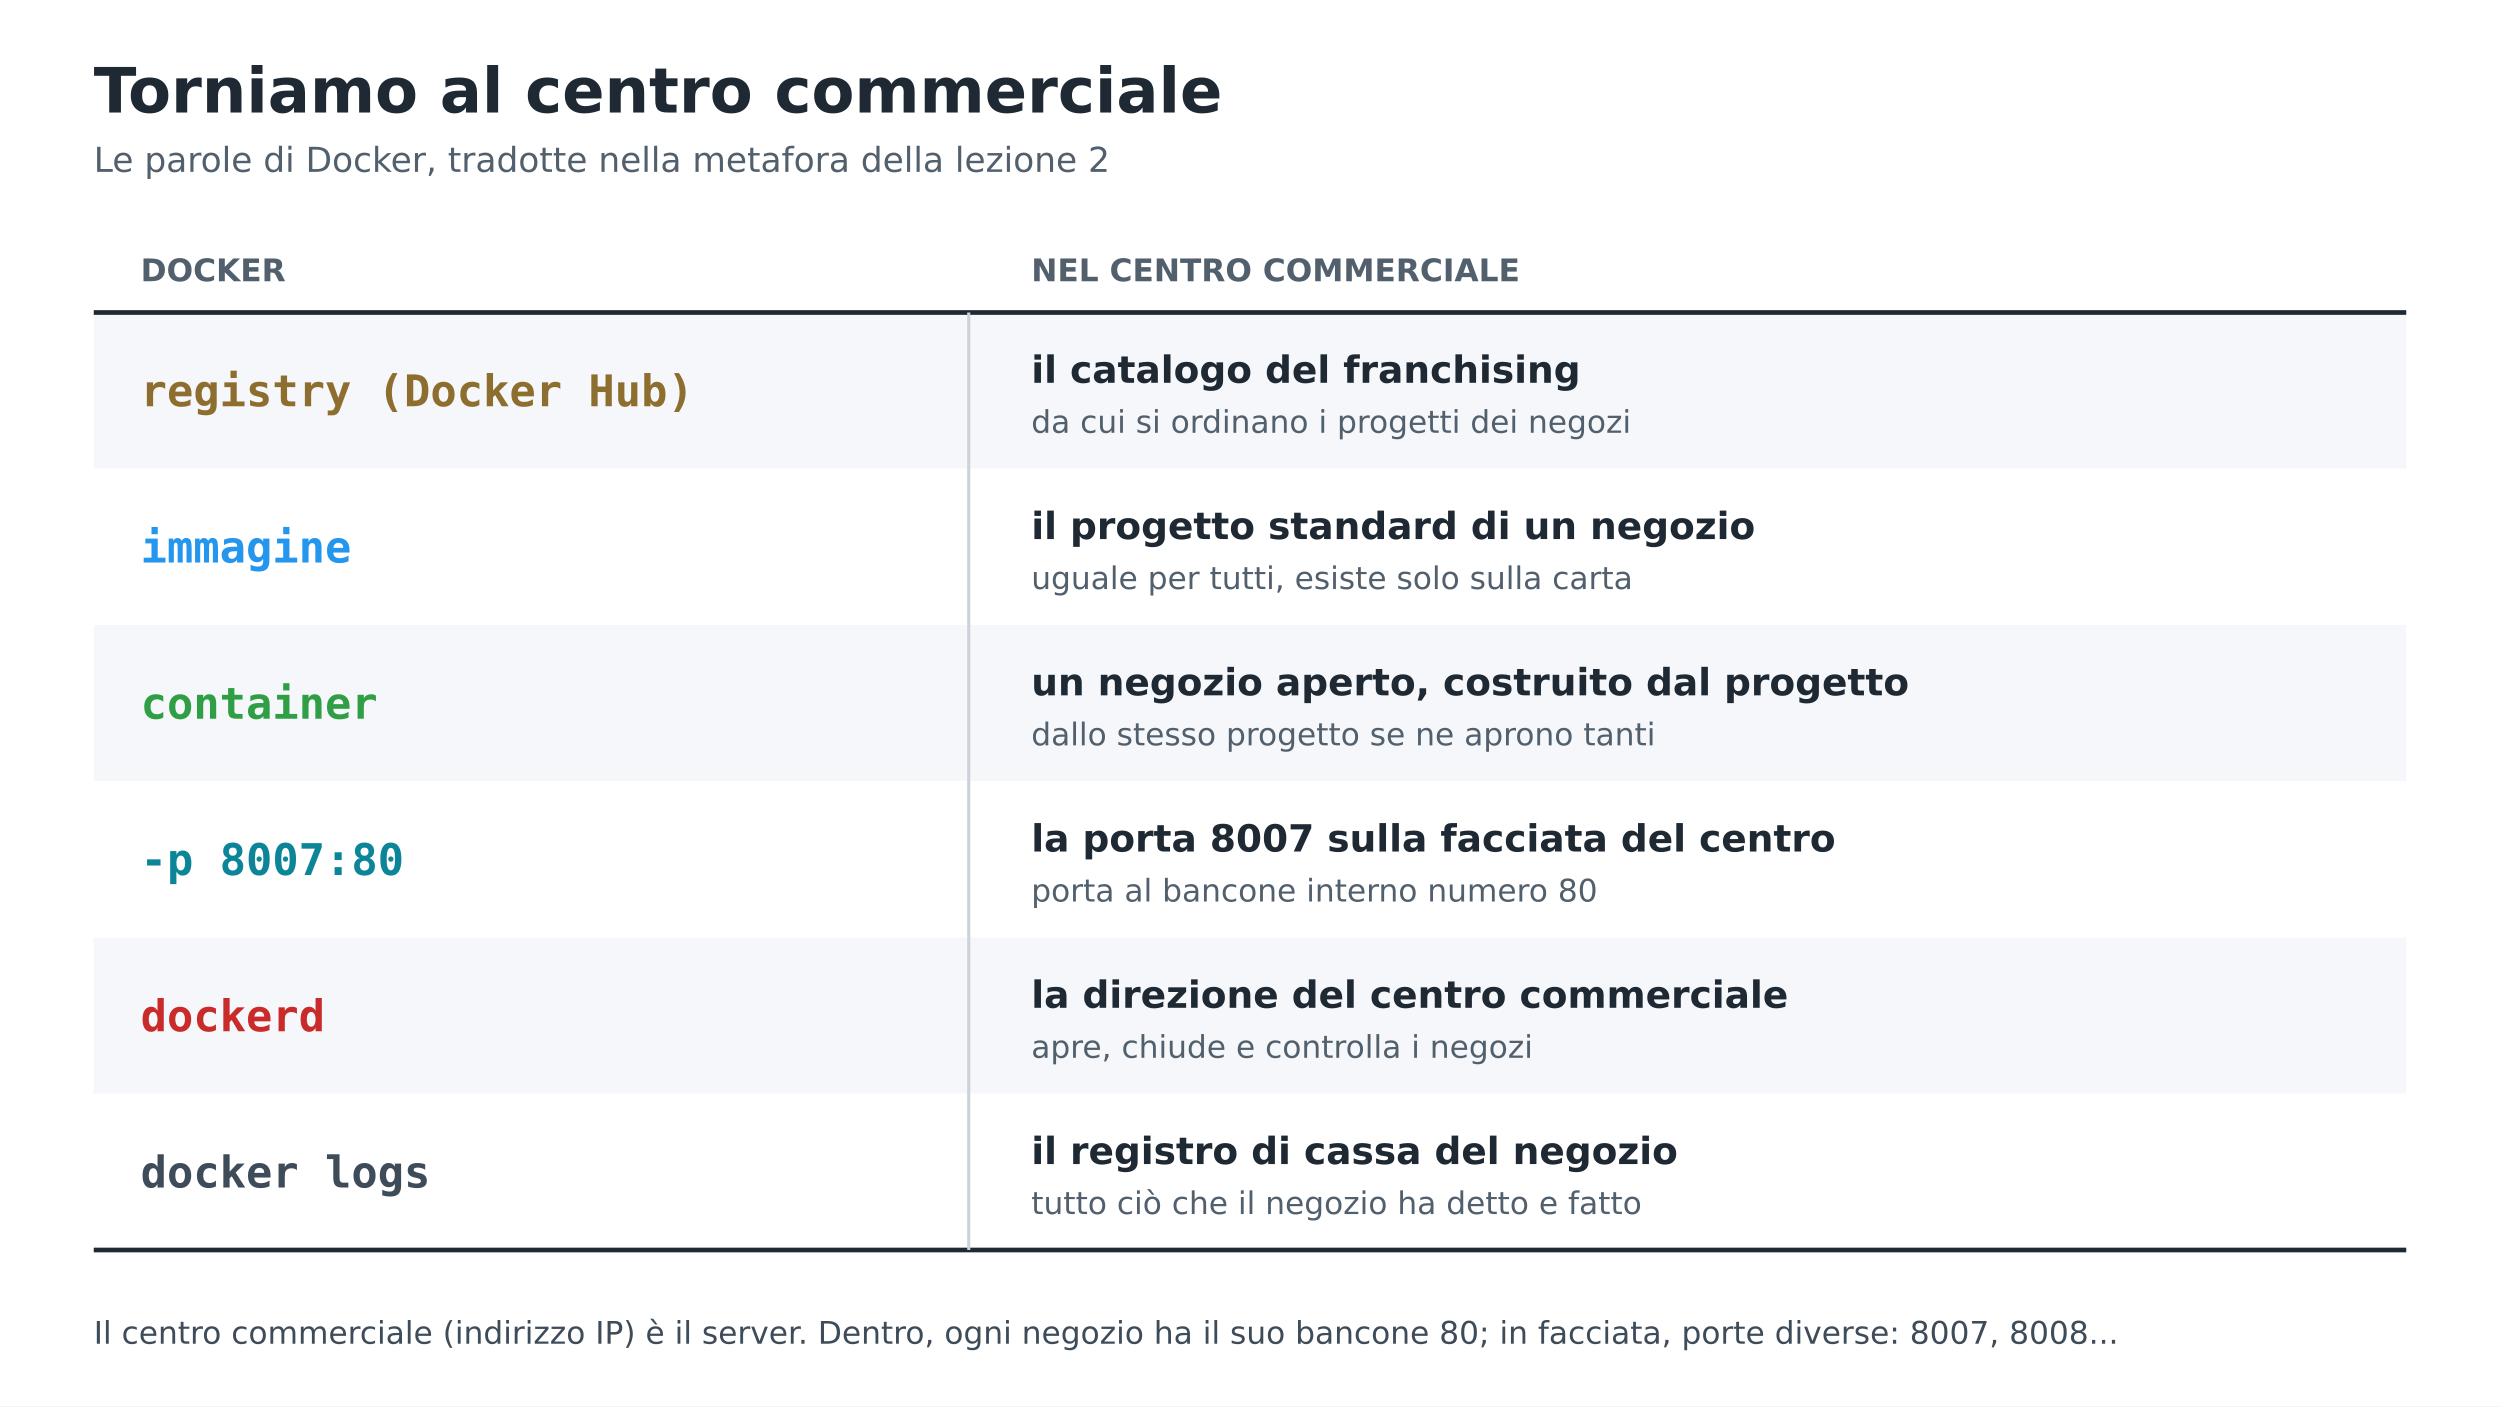
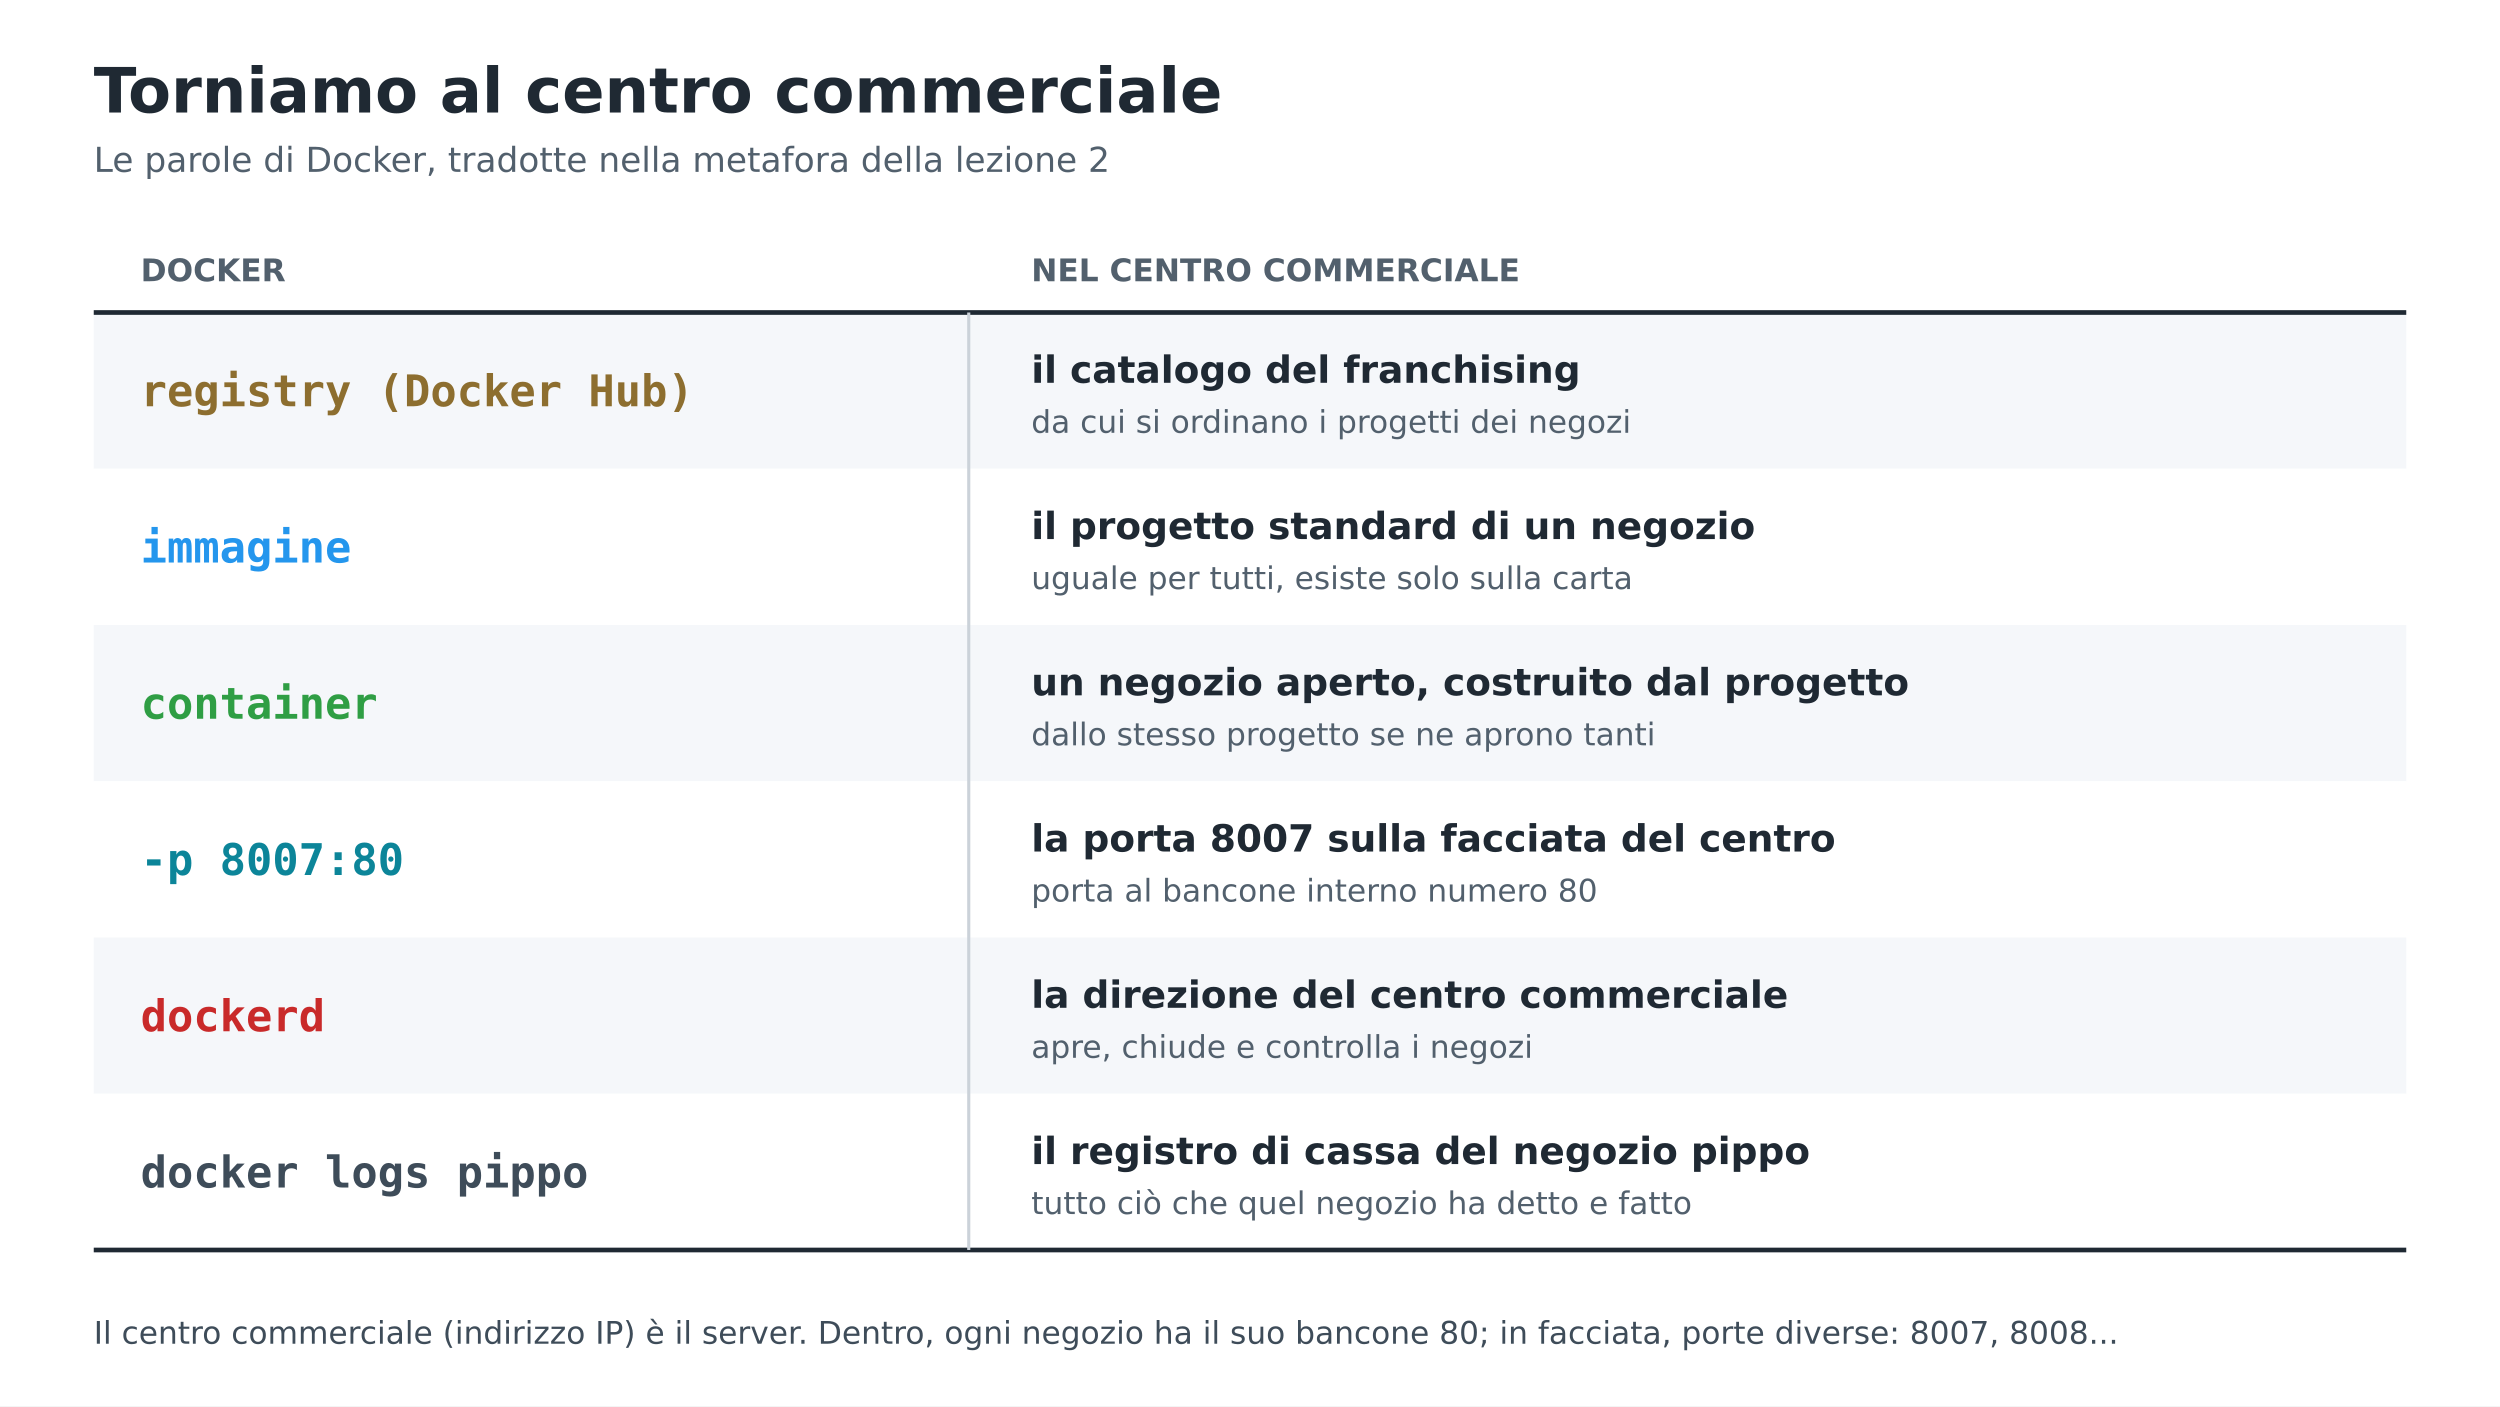
<svg xmlns="http://www.w3.org/2000/svg" viewBox="0 0 1600 900" width="1600" height="900" font-family="DejaVu Sans, Arial, sans-serif">
  <rect width="1600" height="900" fill="#FFFFFF" />
  <text x="60" y="72" font-size="40" font-weight="bold" fill="#1F2933">Torniamo al centro commerciale</text>
  <text x="60" y="110" font-size="22" fill="#52606D">Le parole di Docker, tradotte nella metafora della lezione 2</text>
  <text x="90" y="180" font-size="20" font-weight="bold" fill="#52606D">DOCKER</text>
  <text x="660" y="180" font-size="20" font-weight="bold" fill="#52606D">NEL CENTRO COMMERCIALE</text>
  <rect x="60" y="200" width="1480" height="100" fill="#F5F7FA" />
  <text x="90" y="260" font-size="28" font-weight="bold" fill="#8D6E2F" font-family="DejaVu Sans Mono, monospace">registry (Docker Hub)</text>
  <text x="660" y="245" font-size="24" font-weight="bold" fill="#1F2933">il catalogo del franchising</text>
  <text x="660" y="277" font-size="20" fill="#52606D">da cui si ordinano i progetti dei negozi</text>
  <rect x="60" y="300" width="1480" height="100" fill="#FFFFFF" />
  <text x="90" y="360" font-size="28" font-weight="bold" fill="#2496ED" font-family="DejaVu Sans Mono, monospace">immagine</text>
  <text x="660" y="345" font-size="24" font-weight="bold" fill="#1F2933">il progetto standard di un negozio</text>
  <text x="660" y="377" font-size="20" fill="#52606D">uguale per tutti, esiste solo sulla carta</text>
  <rect x="60" y="400" width="1480" height="100" fill="#F5F7FA" />
  <text x="90" y="460" font-size="28" font-weight="bold" fill="#2F9E44" font-family="DejaVu Sans Mono, monospace">container</text>
  <text x="660" y="445" font-size="24" font-weight="bold" fill="#1F2933">un negozio aperto, costruito dal progetto</text>
  <text x="660" y="477" font-size="20" fill="#52606D">dallo stesso progetto se ne aprono tanti</text>
  <rect x="60" y="500" width="1480" height="100" fill="#FFFFFF" />
  <text x="90" y="560" font-size="28" font-weight="bold" fill="#0C8599" font-family="DejaVu Sans Mono, monospace">-p 8007:80</text>
  <text x="660" y="545" font-size="24" font-weight="bold" fill="#1F2933">la porta 8007 sulla facciata del centro</text>
  <text x="660" y="577" font-size="20" fill="#52606D">porta al bancone interno numero 80</text>
  <rect x="60" y="600" width="1480" height="100" fill="#F5F7FA" />
  <text x="90" y="660" font-size="28" font-weight="bold" fill="#C92A2A" font-family="DejaVu Sans Mono, monospace">dockerd</text>
  <text x="660" y="645" font-size="24" font-weight="bold" fill="#1F2933">la direzione del centro commerciale</text>
  <text x="660" y="677" font-size="20" fill="#52606D">apre, chiude e controlla i negozi</text>
  <rect x="60" y="700" width="1480" height="100" fill="#FFFFFF" />
-   <text x="90" y="760" font-size="28" font-weight="bold" fill="#3E4C59" font-family="DejaVu Sans Mono, monospace">docker logs</text>
-   <text x="660" y="745" font-size="24" font-weight="bold" fill="#1F2933">il registro di cassa del negozio</text>
-   <text x="660" y="777" font-size="20" fill="#52606D">tutto ciò che il negozio ha detto e fatto</text>
+   <text x="90" y="760" font-size="28" font-weight="bold" fill="#3E4C59" font-family="DejaVu Sans Mono, monospace">docker logs pippo</text>
+   <text x="660" y="745" font-size="24" font-weight="bold" fill="#1F2933">il registro di cassa del negozio pippo</text>
+   <text x="660" y="777" font-size="20" fill="#52606D">tutto ciò che quel negozio ha detto e fatto</text>
  <line x1="60" y1="200" x2="1540" y2="200" stroke="#1F2933" stroke-width="3" />
  <line x1="60" y1="800" x2="1540" y2="800" stroke="#1F2933" stroke-width="3" />
  <line x1="620" y1="200" x2="620" y2="800" stroke="#CBD2D9" stroke-width="2" />
  <text x="60" y="860" font-size="20" fill="#3E4C59">Il centro commerciale (indirizzo IP) è il server. Dentro, ogni negozio ha il suo bancone 80; in facciata, porte diverse: 8007, 8008...</text>
</svg>
